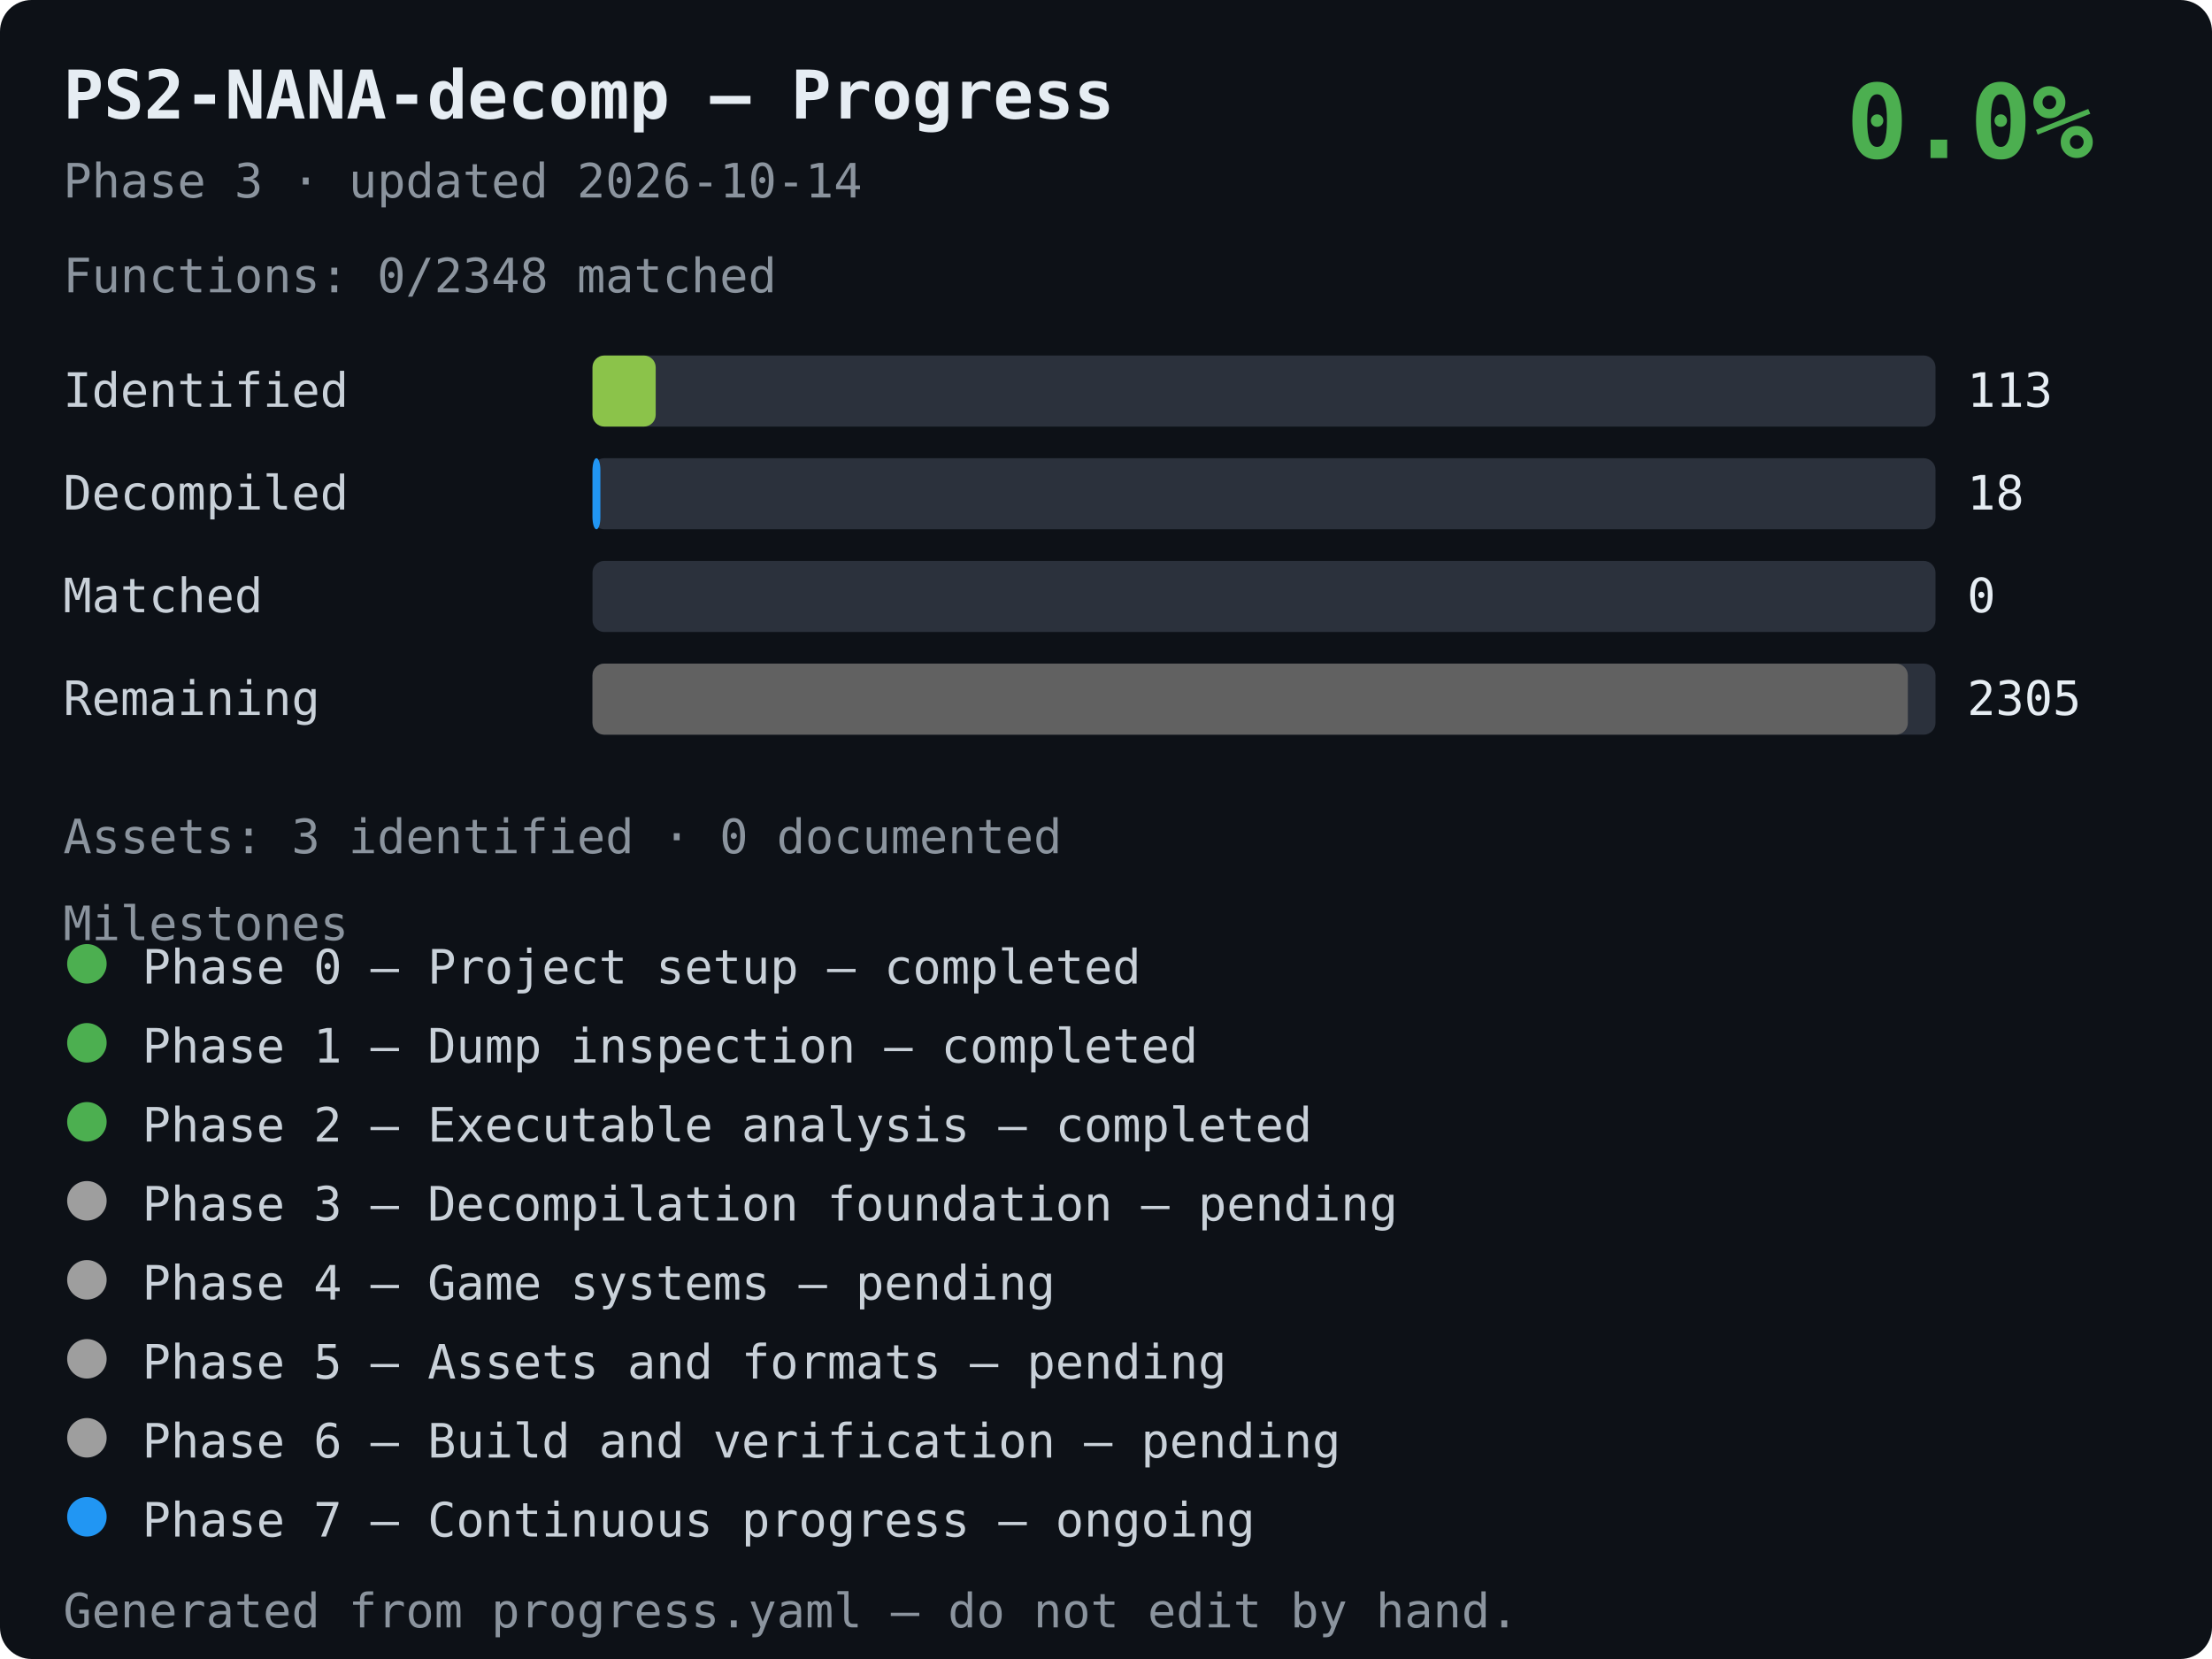
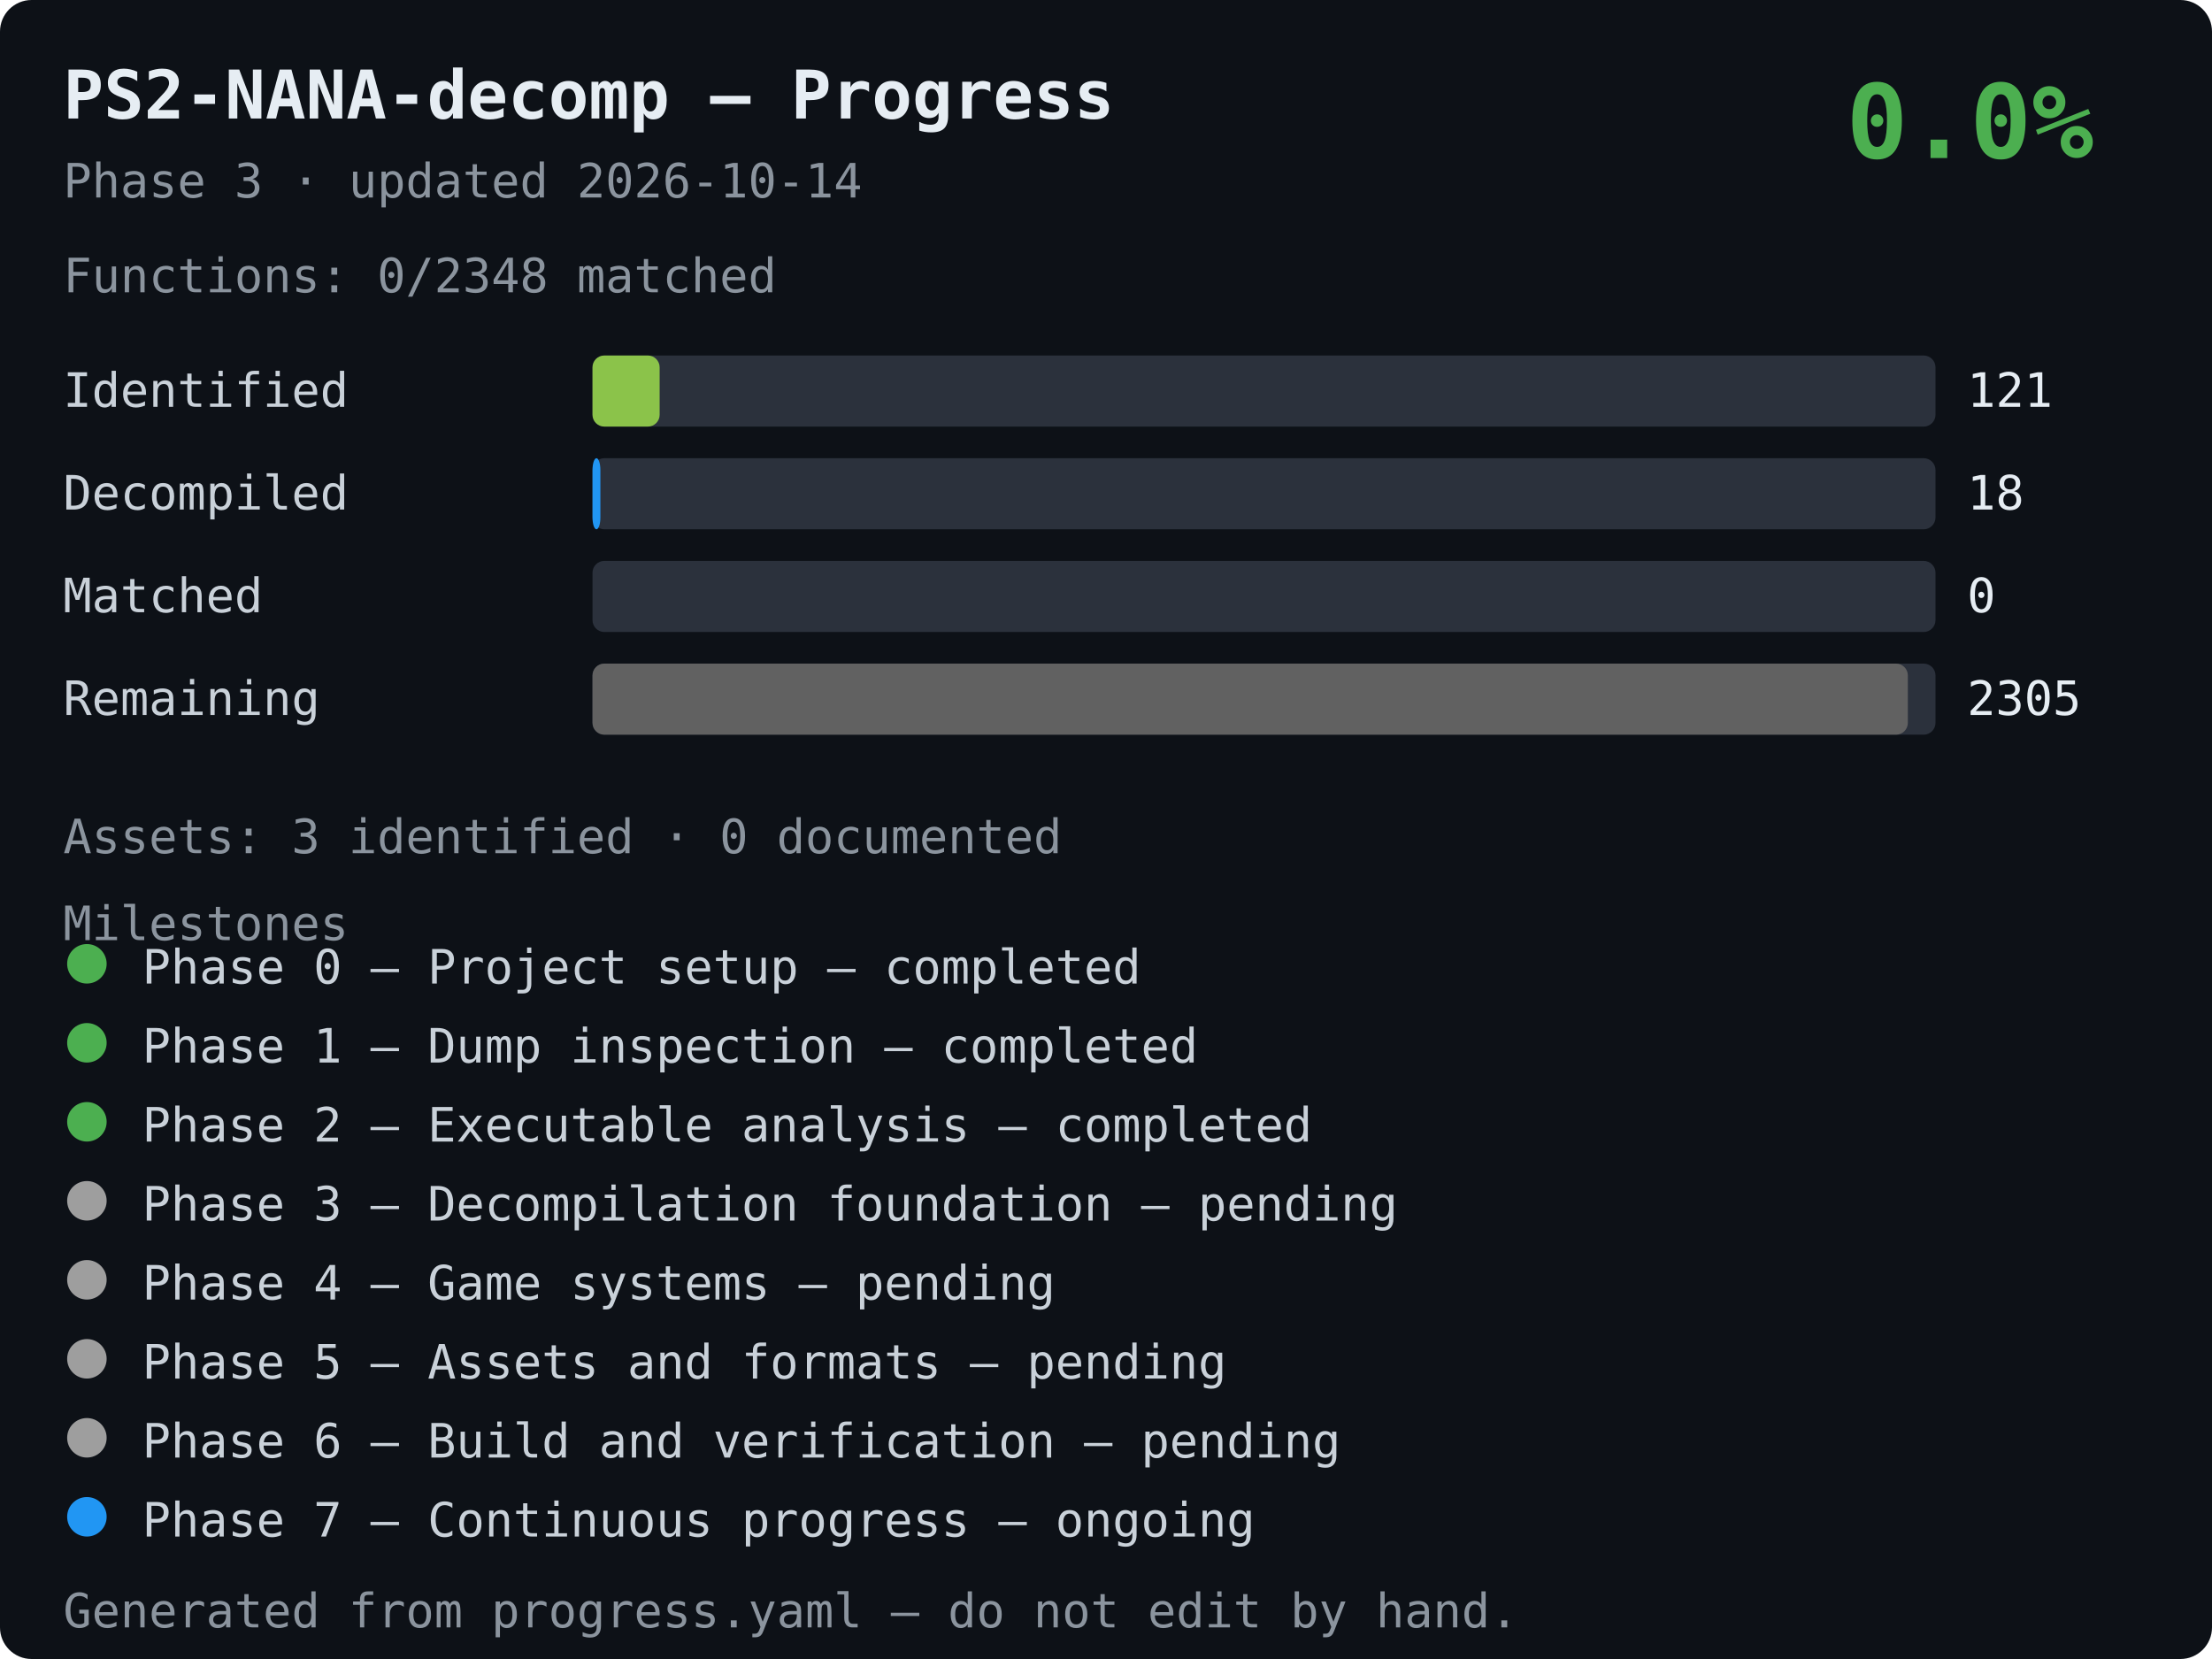
<svg xmlns="http://www.w3.org/2000/svg" width="560" height="420" viewBox="0 0 560 420" font-family="monospace">
  <style>
    .t { font-size: 17px; font-weight: bold; fill: #e6edf3; }
    .s { font-size: 12px; fill: #8b949e; }
    .lbl { font-size: 12px; fill: #c9d1d9; }
    .val { font-size: 12px; fill: #e6edf3; }
    .ms { font-size: 12px; fill: #c9d1d9; }
    .pct { font-size: 26px; font-weight: bold; fill: #4caf50; }
  </style>
  <rect width="100%" height="100%" rx="8" fill="#0d1117" />
  <text x="16" y="30" class="t">PS2-NANA-decomp — Progress</text>
  <text x="16" y="50" class="s">Phase 3 · updated 2026-10-14</text>
  <text x="530" y="40" text-anchor="end" class="pct">0.0%</text>
  <text x="16" y="74" class="s">Functions: 0/2348 matched</text>
  <text x="16" y="103" class="lbl">Identified</text>
  <rect x="150" y="90" width="340" height="18" rx="3" fill="#2b313c" />
-   <rect x="150" y="90" width="16" height="18" rx="3" fill="#8bc34a" />
-   <text x="498" y="103" class="val">113</text>
+   <rect x="150" y="90" width="17" height="18" rx="3" fill="#8bc34a" />
+   <text x="498" y="103" class="val">121</text>
  <text x="16" y="129" class="lbl">Decompiled</text>
  <rect x="150" y="116" width="340" height="18" rx="3" fill="#2b313c" />
  <rect x="150" y="116" width="2" height="18" rx="3" fill="#2196f3" />
  <text x="498" y="129" class="val">18</text>
  <text x="16" y="155" class="lbl">Matched</text>
  <rect x="150" y="142" width="340" height="18" rx="3" fill="#2b313c" />
  <rect x="150" y="142" width="0" height="18" rx="3" fill="#4caf50" />
  <text x="498" y="155" class="val">0</text>
  <text x="16" y="181" class="lbl">Remaining</text>
  <rect x="150" y="168" width="340" height="18" rx="3" fill="#2b313c" />
  <rect x="150" y="168" width="333" height="18" rx="3" fill="#616161" />
  <text x="498" y="181" class="val">2305</text>
  <text x="16" y="216" class="s">Assets: 3 identified · 0 documented</text>
  <text x="16" y="238" class="s">Milestones</text>
  <circle cx="22" cy="244" r="5" fill="#4caf50" />
  <text x="36" y="249" class="ms">Phase 0 — Project setup — completed</text>
  <circle cx="22" cy="264" r="5" fill="#4caf50" />
  <text x="36" y="269" class="ms">Phase 1 — Dump inspection — completed</text>
  <circle cx="22" cy="284" r="5" fill="#4caf50" />
  <text x="36" y="289" class="ms">Phase 2 — Executable analysis — completed</text>
  <circle cx="22" cy="304" r="5" fill="#9e9e9e" />
  <text x="36" y="309" class="ms">Phase 3 — Decompilation foundation — pending</text>
  <circle cx="22" cy="324" r="5" fill="#9e9e9e" />
  <text x="36" y="329" class="ms">Phase 4 — Game systems — pending</text>
  <circle cx="22" cy="344" r="5" fill="#9e9e9e" />
  <text x="36" y="349" class="ms">Phase 5 — Assets and formats — pending</text>
  <circle cx="22" cy="364" r="5" fill="#9e9e9e" />
  <text x="36" y="369" class="ms">Phase 6 — Build and verification — pending</text>
  <circle cx="22" cy="384" r="5" fill="#2196f3" />
  <text x="36" y="389" class="ms">Phase 7 — Continuous progress — ongoing</text>
  <text x="16" y="412" class="s">Generated from progress.yaml — do not edit by hand.</text>
</svg>
